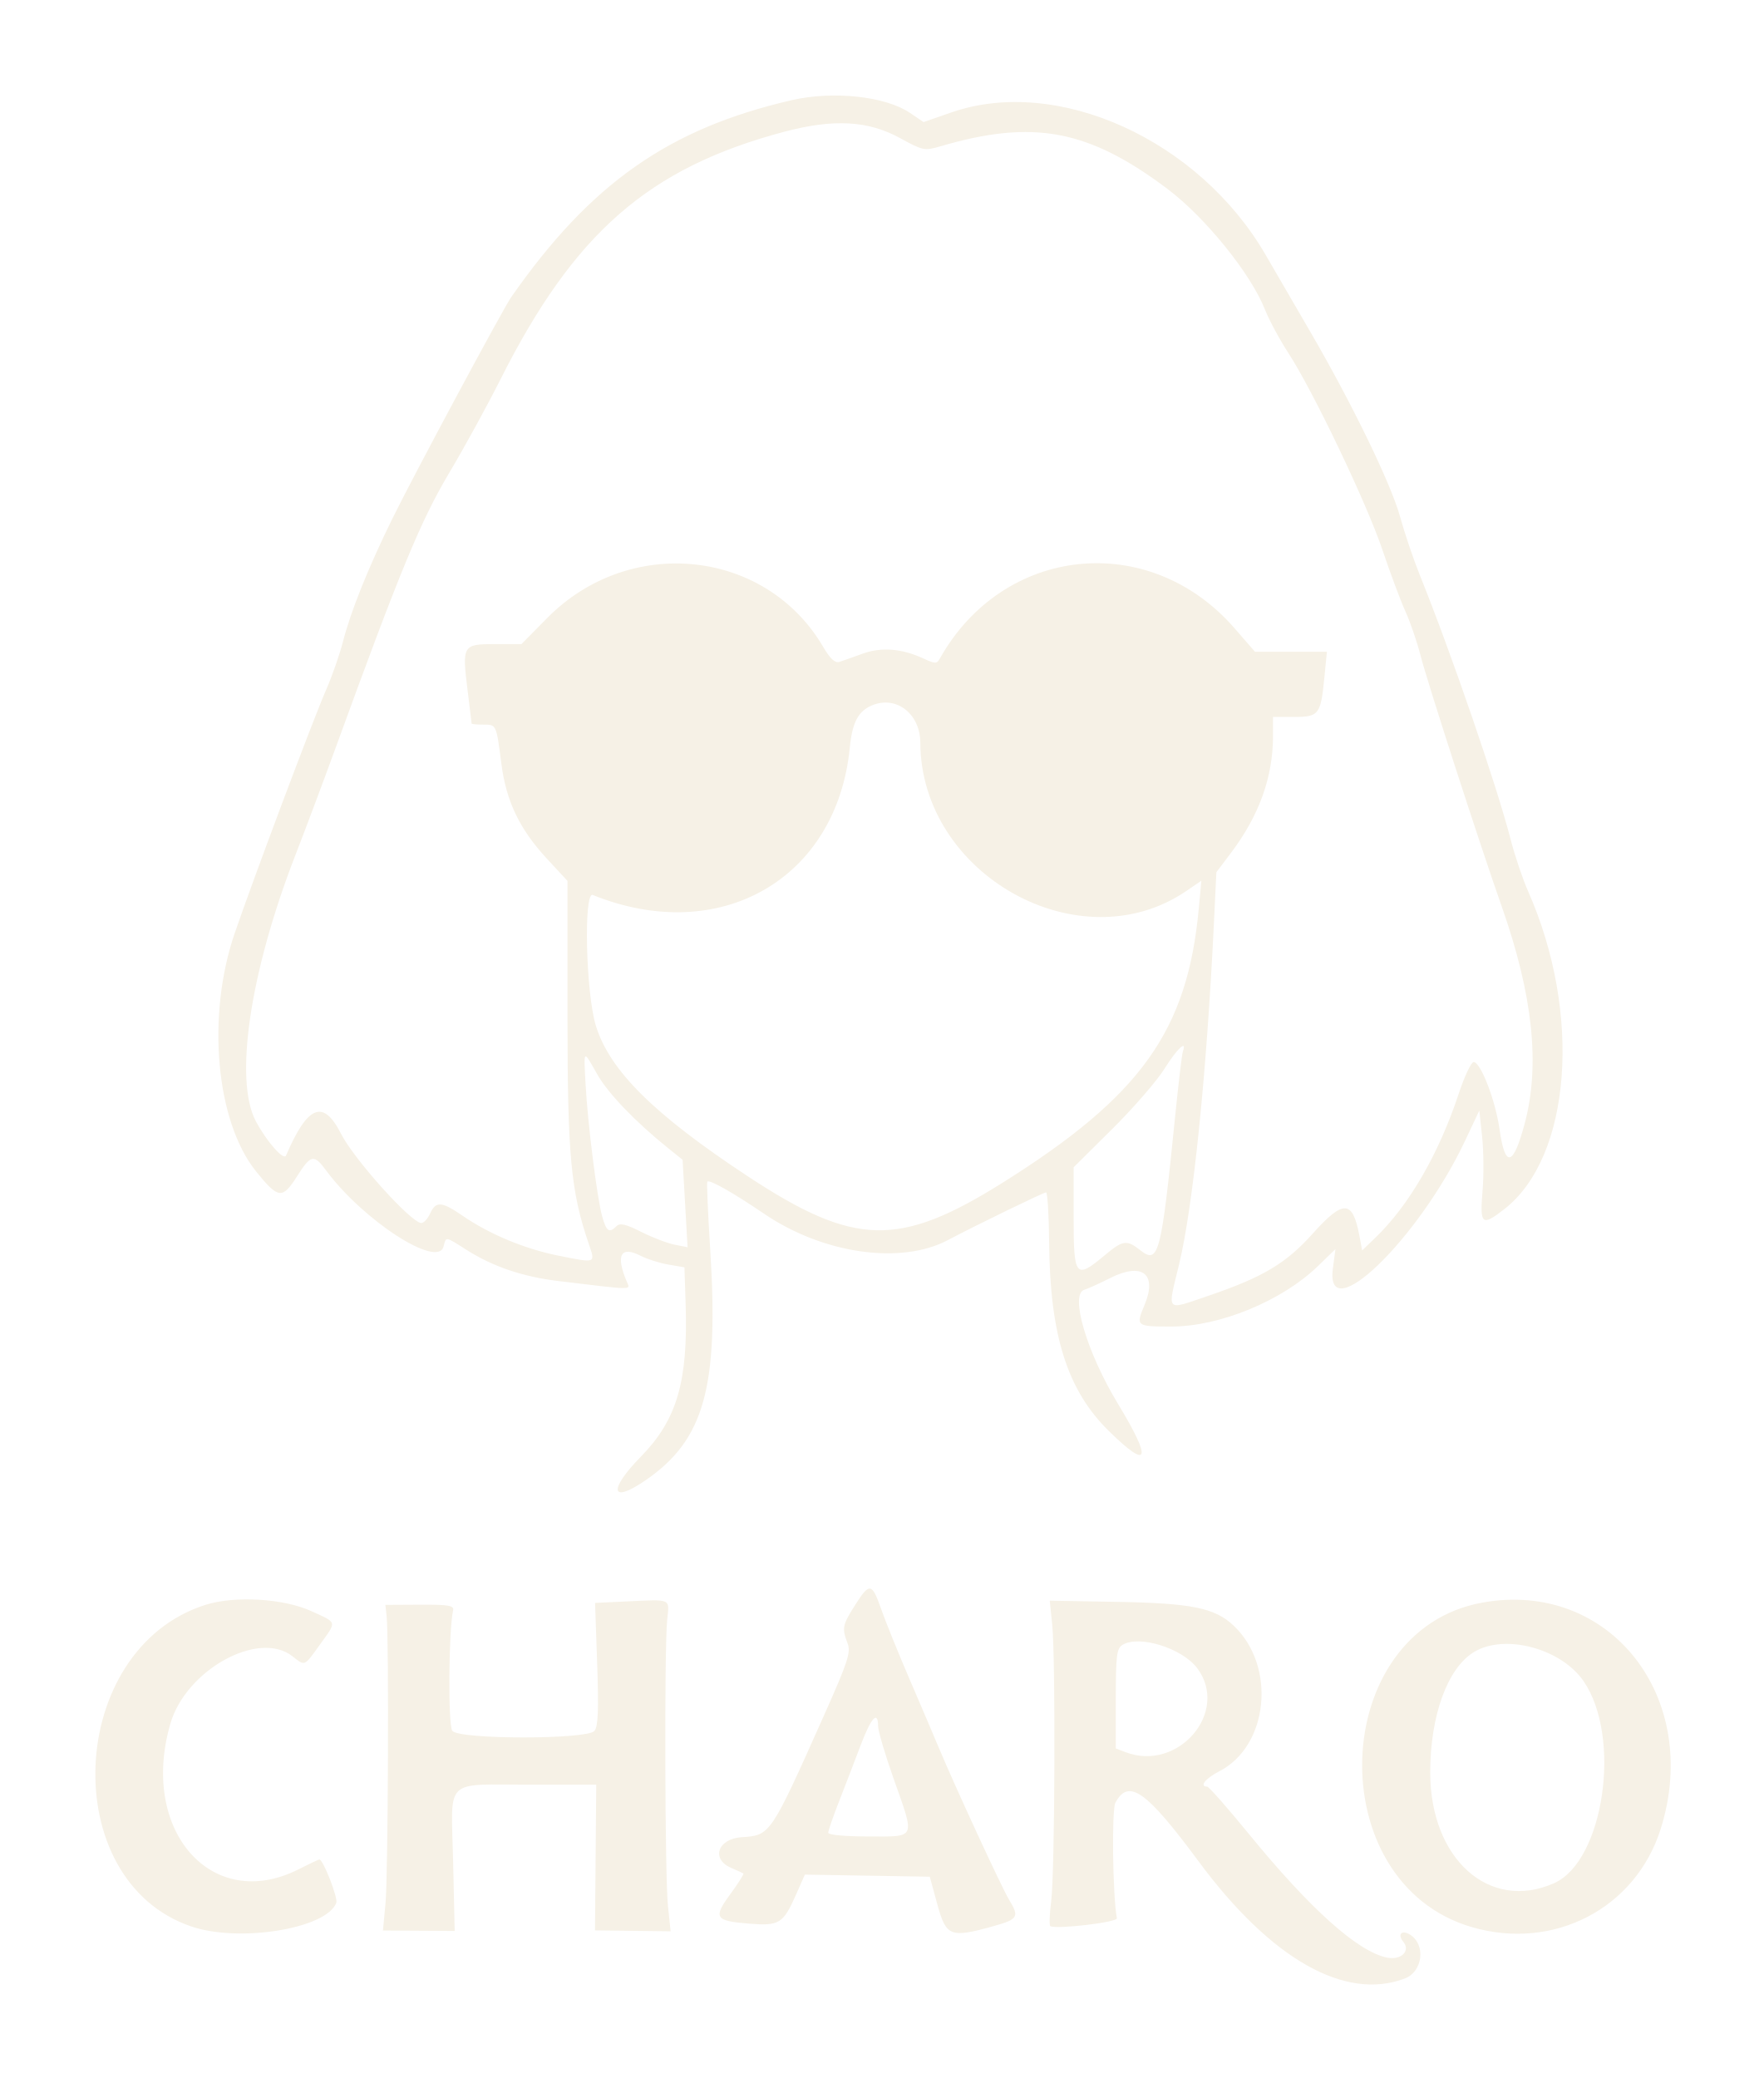
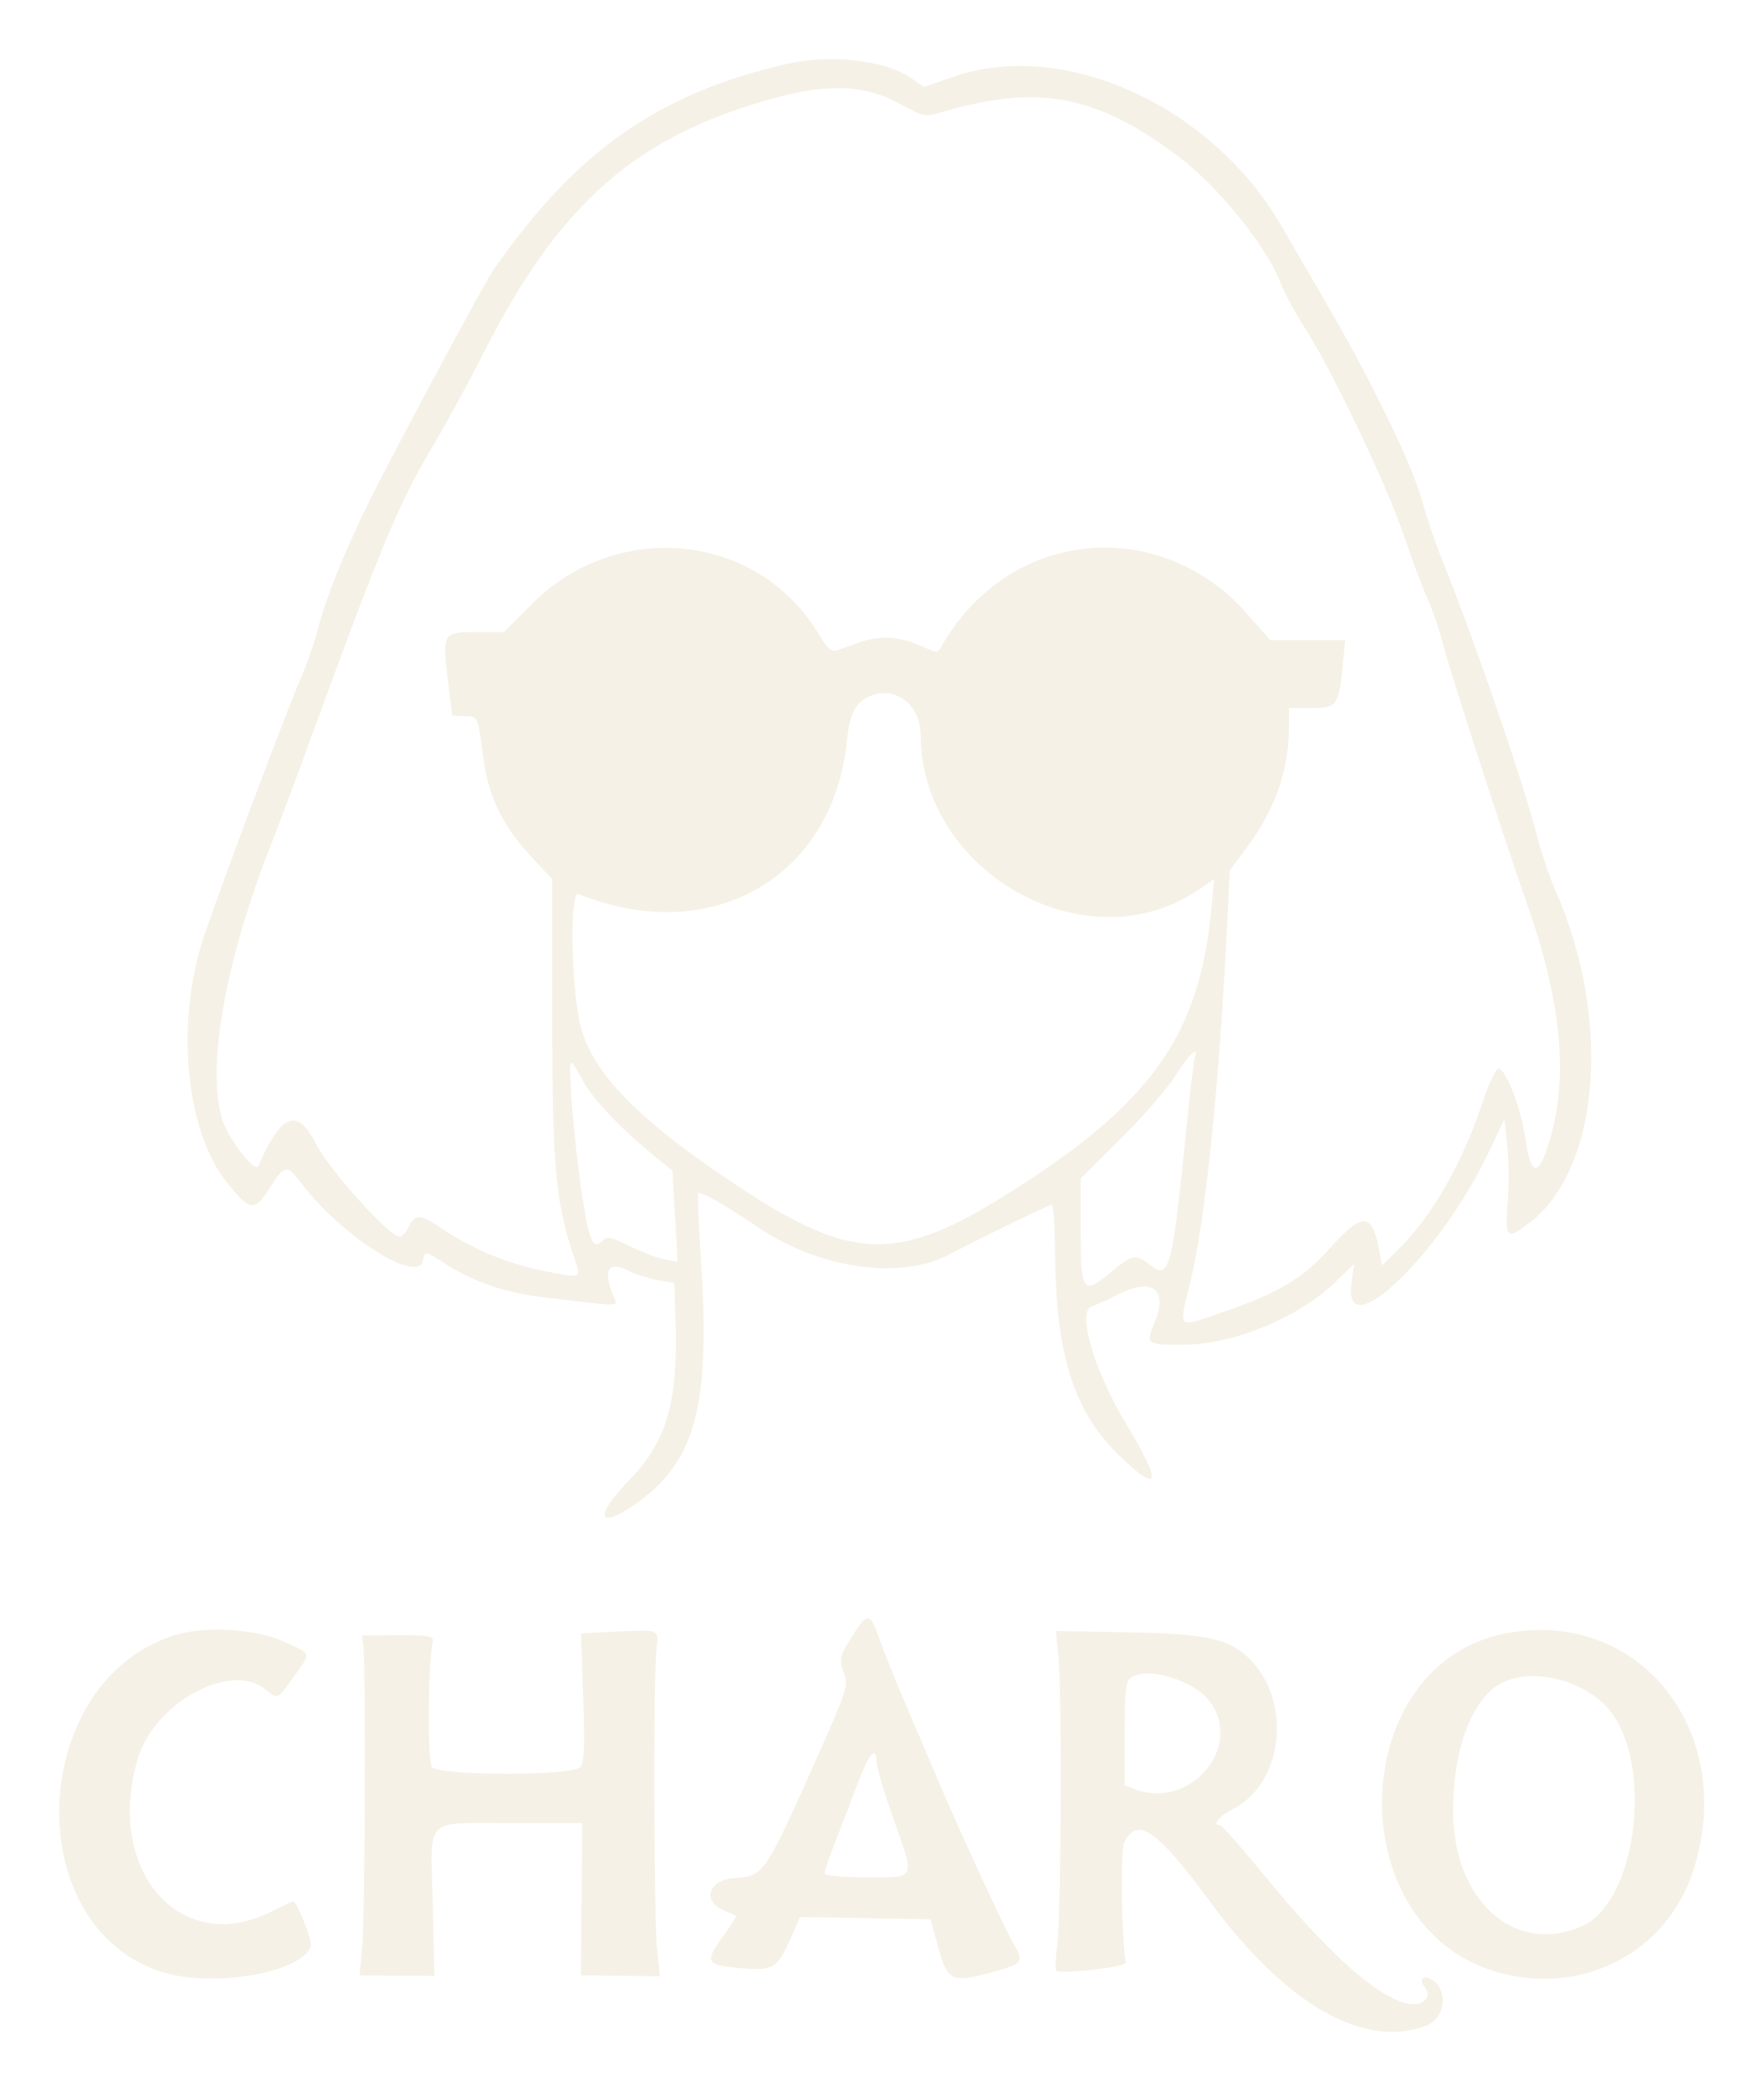
- <svg xmlns="http://www.w3.org/2000/svg" viewBox="0 0 460 542">
+ <svg xmlns="http://www.w3.org/2000/svg" viewBox="10.08 10.13 440.42 522.26">
  <g fill="#F6F1E6">
    <path d="M 206.500 26.122 C 174.435 33.506, 154.023 47.838, 133.327 77.500 C 131.111 80.676, 107.964 123.821, 102.348 135.242 C 96.001 148.152, 91.456 159.477, 89.403 167.500 C 88.558 170.800, 86.586 176.425, 85.020 180 C 81.686 187.613, 66.124 229.057, 61.191 243.462 C 53.817 264.998, 56.298 292.521, 66.788 305.542 C 72.581 312.733, 73.641 312.855, 77.500 306.768 C 81.065 301.146, 81.873 300.983, 85.024 305.250 C 94.666 318.304, 114.157 330.940, 115.678 325.124 C 116.370 322.477, 116.025 322.426, 121.666 326.003 C 128.513 330.345, 136.311 333.001, 145.472 334.111 C 165.429 336.528, 164.419 336.511, 163.515 334.407 C 160.499 327.390, 161.847 324.836, 167.126 327.565 C 168.791 328.426, 172.031 329.450, 174.326 329.841 L 178.500 330.551 178.809 340.025 C 179.474 360.363, 176.563 370.307, 167.123 379.955 C 158.541 388.726, 159.281 392.343, 168.377 386.085 C 183.677 375.558, 187.501 361.888, 185.222 325.870 C 184.619 316.340, 184.280 308.387, 184.470 308.197 C 185.059 307.608, 191.167 311.066, 199.296 316.592 C 214.650 327.028, 234.904 329.942, 247.154 323.476 C 254.691 319.498, 272.177 311, 272.815 311.006 C 273.192 311.009, 273.554 316.994, 273.619 324.306 C 273.835 348.354, 278.383 362.654, 289.188 373.250 C 299.717 383.577, 300.568 381.022, 291.555 366.141 C 283.396 352.672, 278.942 337.530, 282.804 336.399 C 283.737 336.126, 286.756 334.760, 289.513 333.365 C 297.872 329.132, 301.883 332.248, 298.500 340.346 C 296.174 345.912, 296.283 346, 305.477 346 C 318.128 346, 334.416 339.276, 343.756 330.199 L 348.284 325.798 347.618 330.825 C 345.489 346.871, 369.964 323.252, 382.069 297.578 L 385.804 289.657 386.535 296.486 C 386.938 300.242, 386.989 306.598, 386.650 310.609 C 385.901 319.472, 386.462 319.943, 392.329 315.371 C 409.820 301.744, 412.621 264.334, 398.535 232.482 C 397.113 229.269, 395.076 223.233, 394.007 219.070 C 390.406 205.042, 378.466 170.275, 370.283 149.991 C 368.617 145.861, 366.298 138.998, 365.129 134.740 C 362.794 126.226, 352.552 105.138, 341.701 86.500 C 337.859 79.900, 332.642 70.916, 330.108 66.535 C 312.707 36.456, 275.777 19.705, 248.090 29.334 L 240.863 31.847 237.313 29.438 C 230.930 25.106, 217.287 23.638, 206.500 26.122 M 204.500 34.374 C 169.175 43.767, 149.765 60.717, 130.496 99 C 127.036 105.875, 121.088 116.733, 117.279 123.129 C 109.701 135.854, 104.451 148.556, 87.368 195.500 C 84.366 203.750, 79.724 216.125, 77.052 223 C 65.169 253.579, 60.991 281.758, 66.747 292.500 C 69.571 297.771, 73.997 302.790, 74.594 301.400 C 80.254 288.222, 84.315 286.615, 88.943 295.723 C 92.338 302.405, 107.274 319, 109.893 319 C 110.525 319, 111.555 317.875, 112.182 316.500 C 113.665 313.245, 115.191 313.347, 120.590 317.062 C 127.705 321.957, 136.862 325.764, 145.813 327.549 C 155.522 329.485, 155.304 329.572, 153.558 324.461 C 148.862 310.721, 148 301.494, 148 264.941 L 148 229.767 142.597 223.931 C 135.529 216.297, 132.017 208.972, 130.762 199.246 C 129.420 188.856, 129.487 189, 126.031 189 C 124.364 189, 123 188.876, 123 188.724 C 123 188.572, 122.531 184.710, 121.959 180.142 C 120.475 168.308, 120.655 168, 129.061 168 L 135.987 168 142.744 161.162 C 164.195 139.449, 199.714 143.179, 214.679 168.715 C 216.485 171.797, 217.776 173.002, 218.892 172.646 C 219.776 172.364, 222.494 171.402, 224.931 170.509 C 229.829 168.714, 235.206 169.140, 240.866 171.772 C 243.887 173.177, 244.320 173.180, 245.090 171.803 C 261.650 142.213, 299.706 138.275, 321.950 163.849 L 327.300 170 336.678 170 L 346.056 170 345.393 176.750 C 344.445 186.400, 343.981 187, 337.465 187 L 332 187 332 191.951 C 332 202.686, 328.391 212.710, 321.003 222.500 L 317.230 227.500 316.577 241 C 314.675 280.327, 311.153 314.741, 307.480 329.897 C 304.429 342.482, 303.814 341.835, 315.159 337.971 C 329.330 333.146, 335.394 329.535, 342.321 321.798 C 350.359 312.821, 352.770 312.928, 354.537 322.343 L 355.251 326.149 358.702 322.825 C 367.490 314.359, 375.248 300.947, 380.437 285.250 C 381.937 280.712, 383.690 277.008, 384.332 277.017 C 386.173 277.044, 390.011 287.009, 391.075 294.529 C 392.527 304.778, 394.642 304.287, 397.652 293 C 401.706 277.795, 399.767 259.488, 391.669 236.500 C 385.872 220.045, 372.264 177.975, 370.483 171 C 369.569 167.425, 367.797 162.250, 366.544 159.500 C 365.291 156.750, 362.601 149.550, 360.565 143.500 C 356.463 131.304, 342.482 102.029, 336.020 92.106 C 333.731 88.589, 330.976 83.475, 329.898 80.742 C 326.210 71.385, 314.344 56.703, 304.459 49.263 C 283.855 33.758, 269.429 31.057, 245.220 38.171 C 241.126 39.375, 240.674 39.282, 234.772 36.038 C 226.405 31.438, 217.404 30.943, 204.500 34.374 M 227.500 183.945 C 223.835 185.445, 222.280 188.373, 221.627 195 C 218.247 229.318, 187.732 246.817, 154.599 233.438 C 152.157 232.452, 152.785 259.028, 155.406 267.549 C 158.995 279.221, 170.553 290.678, 195 306.794 C 222.869 325.166, 234.459 325.449, 261.588 308.417 C 297.566 285.829, 309.673 268.887, 312.638 236.982 L 313.314 229.715 309.407 232.384 C 281.657 251.341, 240.148 228.192, 240.015 193.684 C 239.986 186.197, 233.786 181.372, 227.500 183.945 M 303.705 278.750 C 301.736 281.913, 295.597 288.992, 290.063 294.481 L 280 304.462 280 317.731 C 280 333.091, 280.531 333.740, 288 327.500 C 292.893 323.412, 293.813 323.278, 297.436 326.129 C 302.171 329.853, 302.858 327.185, 306.493 291 C 307.350 282.475, 308.250 274.938, 308.494 274.250 C 309.637 271.028, 306.926 273.575, 303.705 278.750 M 152.715 282.750 C 153.262 292.961, 155.716 312.528, 157.041 317.250 C 158.157 321.225, 158.878 321.722, 160.776 319.824 C 161.677 318.923, 163.184 319.270, 167.226 321.307 C 170.127 322.770, 174.034 324.269, 175.910 324.640 L 179.320 325.314 178.669 313.907 L 178.018 302.500 174.283 299.500 C 165.752 292.647, 158.578 285.182, 155.784 280.250 C 152.059 273.676, 152.222 273.543, 152.715 282.750 M 222.978 418.696 C 219.684 423.890, 219.535 424.647, 221.037 428.598 C 221.945 430.985, 221.175 433.344, 214.900 447.413 C 200.955 478.677, 200.930 478.716, 193.475 479.186 C 187.187 479.583, 185.338 484.895, 190.687 487.195 C 192.234 487.861, 193.666 488.518, 193.870 488.655 C 194.073 488.793, 192.550 491.207, 190.486 494.019 C 185.933 500.221, 186.444 501.025, 195.392 501.743 C 203.225 502.372, 204.257 501.738, 207.561 494.265 L 209.912 488.950 226.198 489.225 L 242.484 489.500 244.469 496.750 C 246.763 505.127, 247.859 505.546, 259.184 502.368 C 265.530 500.588, 265.888 499.971, 263.166 495.500 C 261.270 492.387, 249.081 466, 244.688 455.500 C 243.307 452.200, 239.852 444.100, 237.009 437.500 C 234.167 430.900, 230.935 422.913, 229.829 419.750 C 227.392 412.787, 226.785 412.693, 222.978 418.696 M 53.552 418.600 C 17.311 430.141, 14.662 490.475, 49.870 502.471 C 62.441 506.755, 85.119 503.065, 87.709 496.315 C 88.197 495.044, 84.280 485, 83.296 485 C 83.097 485, 80.663 486.150, 77.889 487.556 C 55.269 499.019, 36.318 477.497, 44.437 449.568 C 48.518 435.532, 67.469 425.075, 76.273 432 C 79.598 434.616, 79.271 434.753, 83.406 428.998 C 87.897 422.746, 88.052 423.372, 81.250 420.248 C 74.002 416.918, 61.222 416.158, 53.552 418.600 M 162.846 417.725 L 155.191 418.081 155.744 434.009 C 156.163 446.093, 155.990 450.307, 155.026 451.469 C 153.140 453.741, 119.857 453.738, 117.971 451.465 C 116.824 450.083, 116.985 425.381, 118.176 419.973 C 118.443 418.758, 116.924 418.509, 109.500 418.551 L 100.500 418.601 100.833 421.551 C 101.460 427.093, 101.222 489.135, 100.547 496.343 L 99.873 503.534 109.227 503.590 L 118.581 503.645 118.169 485.338 C 117.674 463.378, 115.500 465.500, 138.500 465.500 L 155.500 465.500 155.336 484.500 L 155.171 503.500 165.036 503.617 L 174.900 503.735 174.200 497.117 C 173.402 489.572, 173.242 430.076, 174 422.500 C 174.573 416.775, 175.427 417.141, 162.846 417.725 M 274.416 423.764 C 275.320 432.582, 275.118 488.203, 274.154 495.801 C 273.715 499.266, 273.613 502.234, 273.928 502.395 C 275.612 503.260, 291.477 501.381, 291.280 500.340 C 290.185 494.567, 289.896 472.063, 290.893 470.200 C 294.328 463.782, 298.948 467.039, 312.596 485.500 C 331.424 510.968, 350.795 521.971, 366.374 516.048 C 371.068 514.263, 371.911 507.239, 367.746 504.612 C 365.581 503.246, 364.364 504.529, 365.980 506.476 C 367.941 508.839, 365.406 511.331, 361.780 510.606 C 354.120 509.074, 341.688 497.937, 325.512 478.115 C 320.074 471.452, 315.259 466, 314.812 466 C 312.694 466, 314.400 463.837, 317.942 462.030 C 330.845 455.447, 332.934 434.606, 321.751 424.028 C 316.827 419.370, 310.836 418.153, 291.137 417.806 L 273.774 417.500 274.416 423.764 M 386.650 417.991 C 346.346 425.232, 344.204 491.119, 383.898 502.659 C 405.262 508.869, 426.588 497.752, 433.117 477 C 443.911 442.689, 419.776 412.040, 386.650 417.991 M 292.750 429.027 C 291.228 429.959, 291 431.793, 291 443.074 L 291 456.050 293.565 457.025 C 307.285 462.241, 320.726 446.500, 312.255 435.136 C 308.358 429.906, 297.078 426.373, 292.750 429.027 M 384.389 430.905 C 377.493 435.110, 373 447.492, 373 462.294 C 373 484.876, 388.405 498.665, 405.290 491.196 C 418.301 485.440, 423.028 453.075, 412.987 438.482 C 407.104 429.930, 392.383 426.030, 384.389 430.905 M 224.441 455.250 C 222.937 459.238, 220.423 465.774, 218.854 469.776 C 217.284 473.778, 216 477.490, 216 478.026 C 216 478.596, 220.354 479, 226.500 479 C 239.096 479, 238.700 479.924, 233.009 463.804 C 230.813 457.587, 229.013 451.488, 229.009 450.250 C 228.992 446.012, 227.174 448.002, 224.441 455.250" stroke="none" fill="#F6F1E6" fill-rule="evenodd" />
  </g>
</svg>
